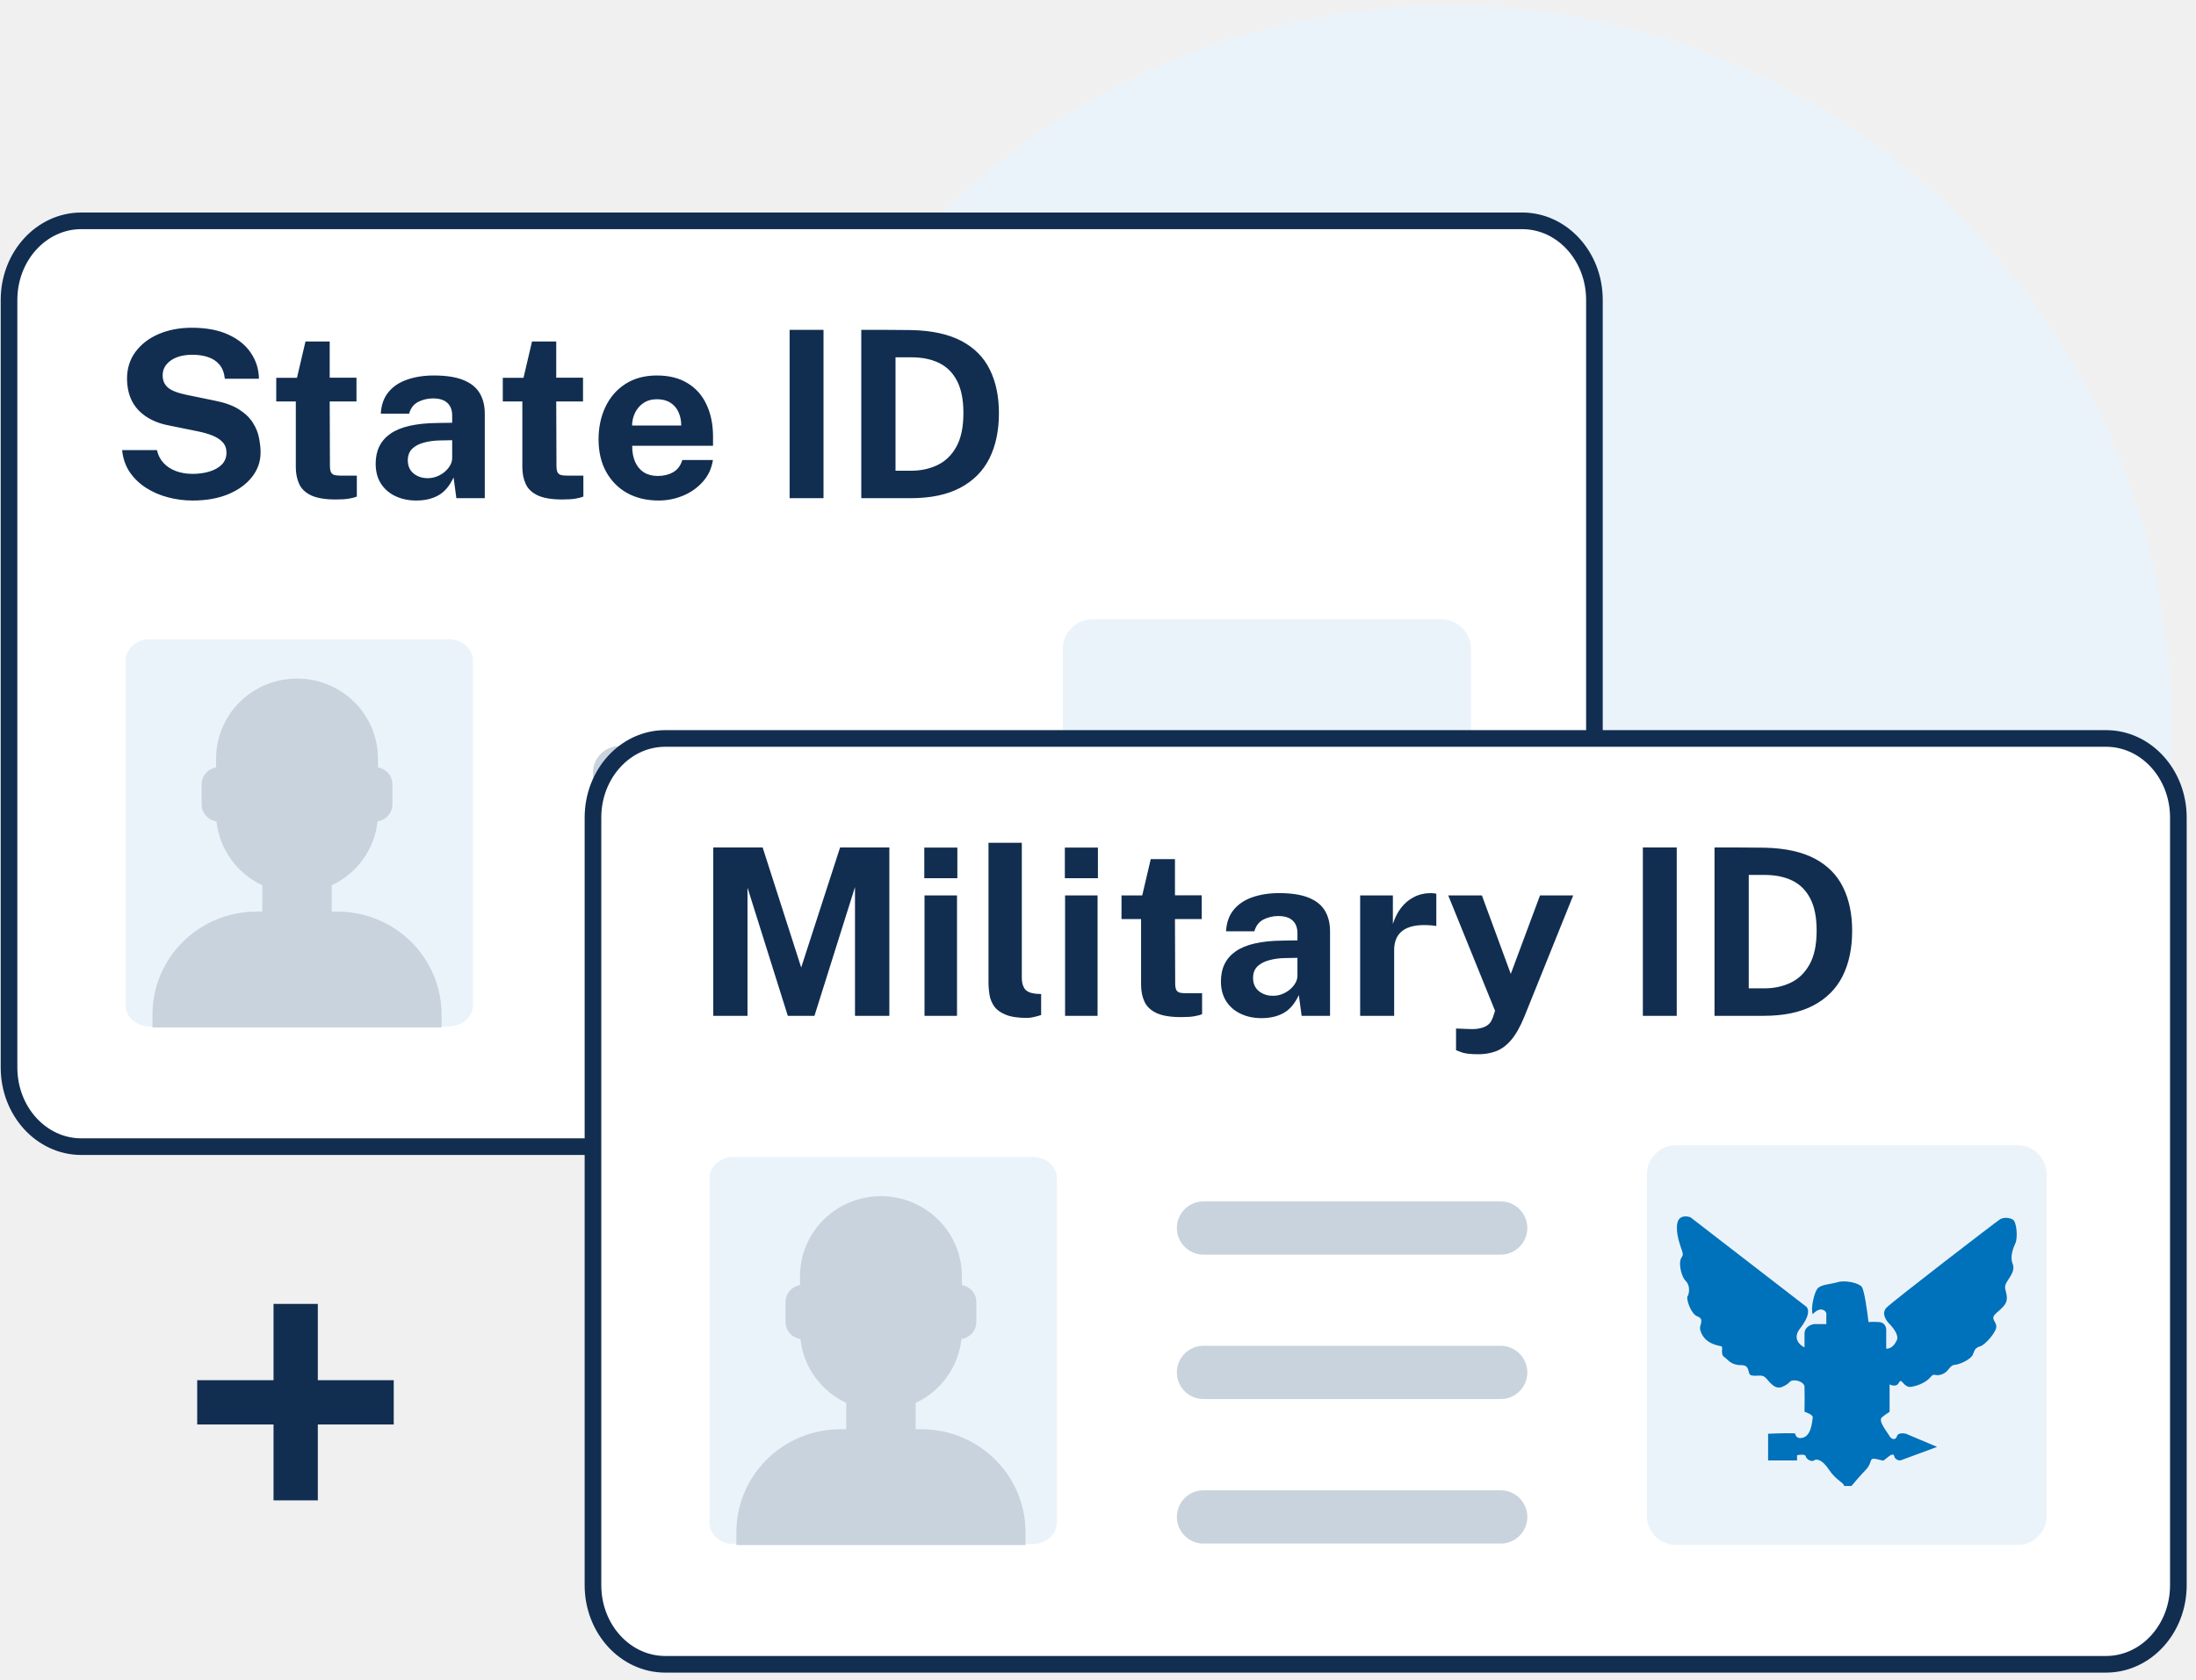
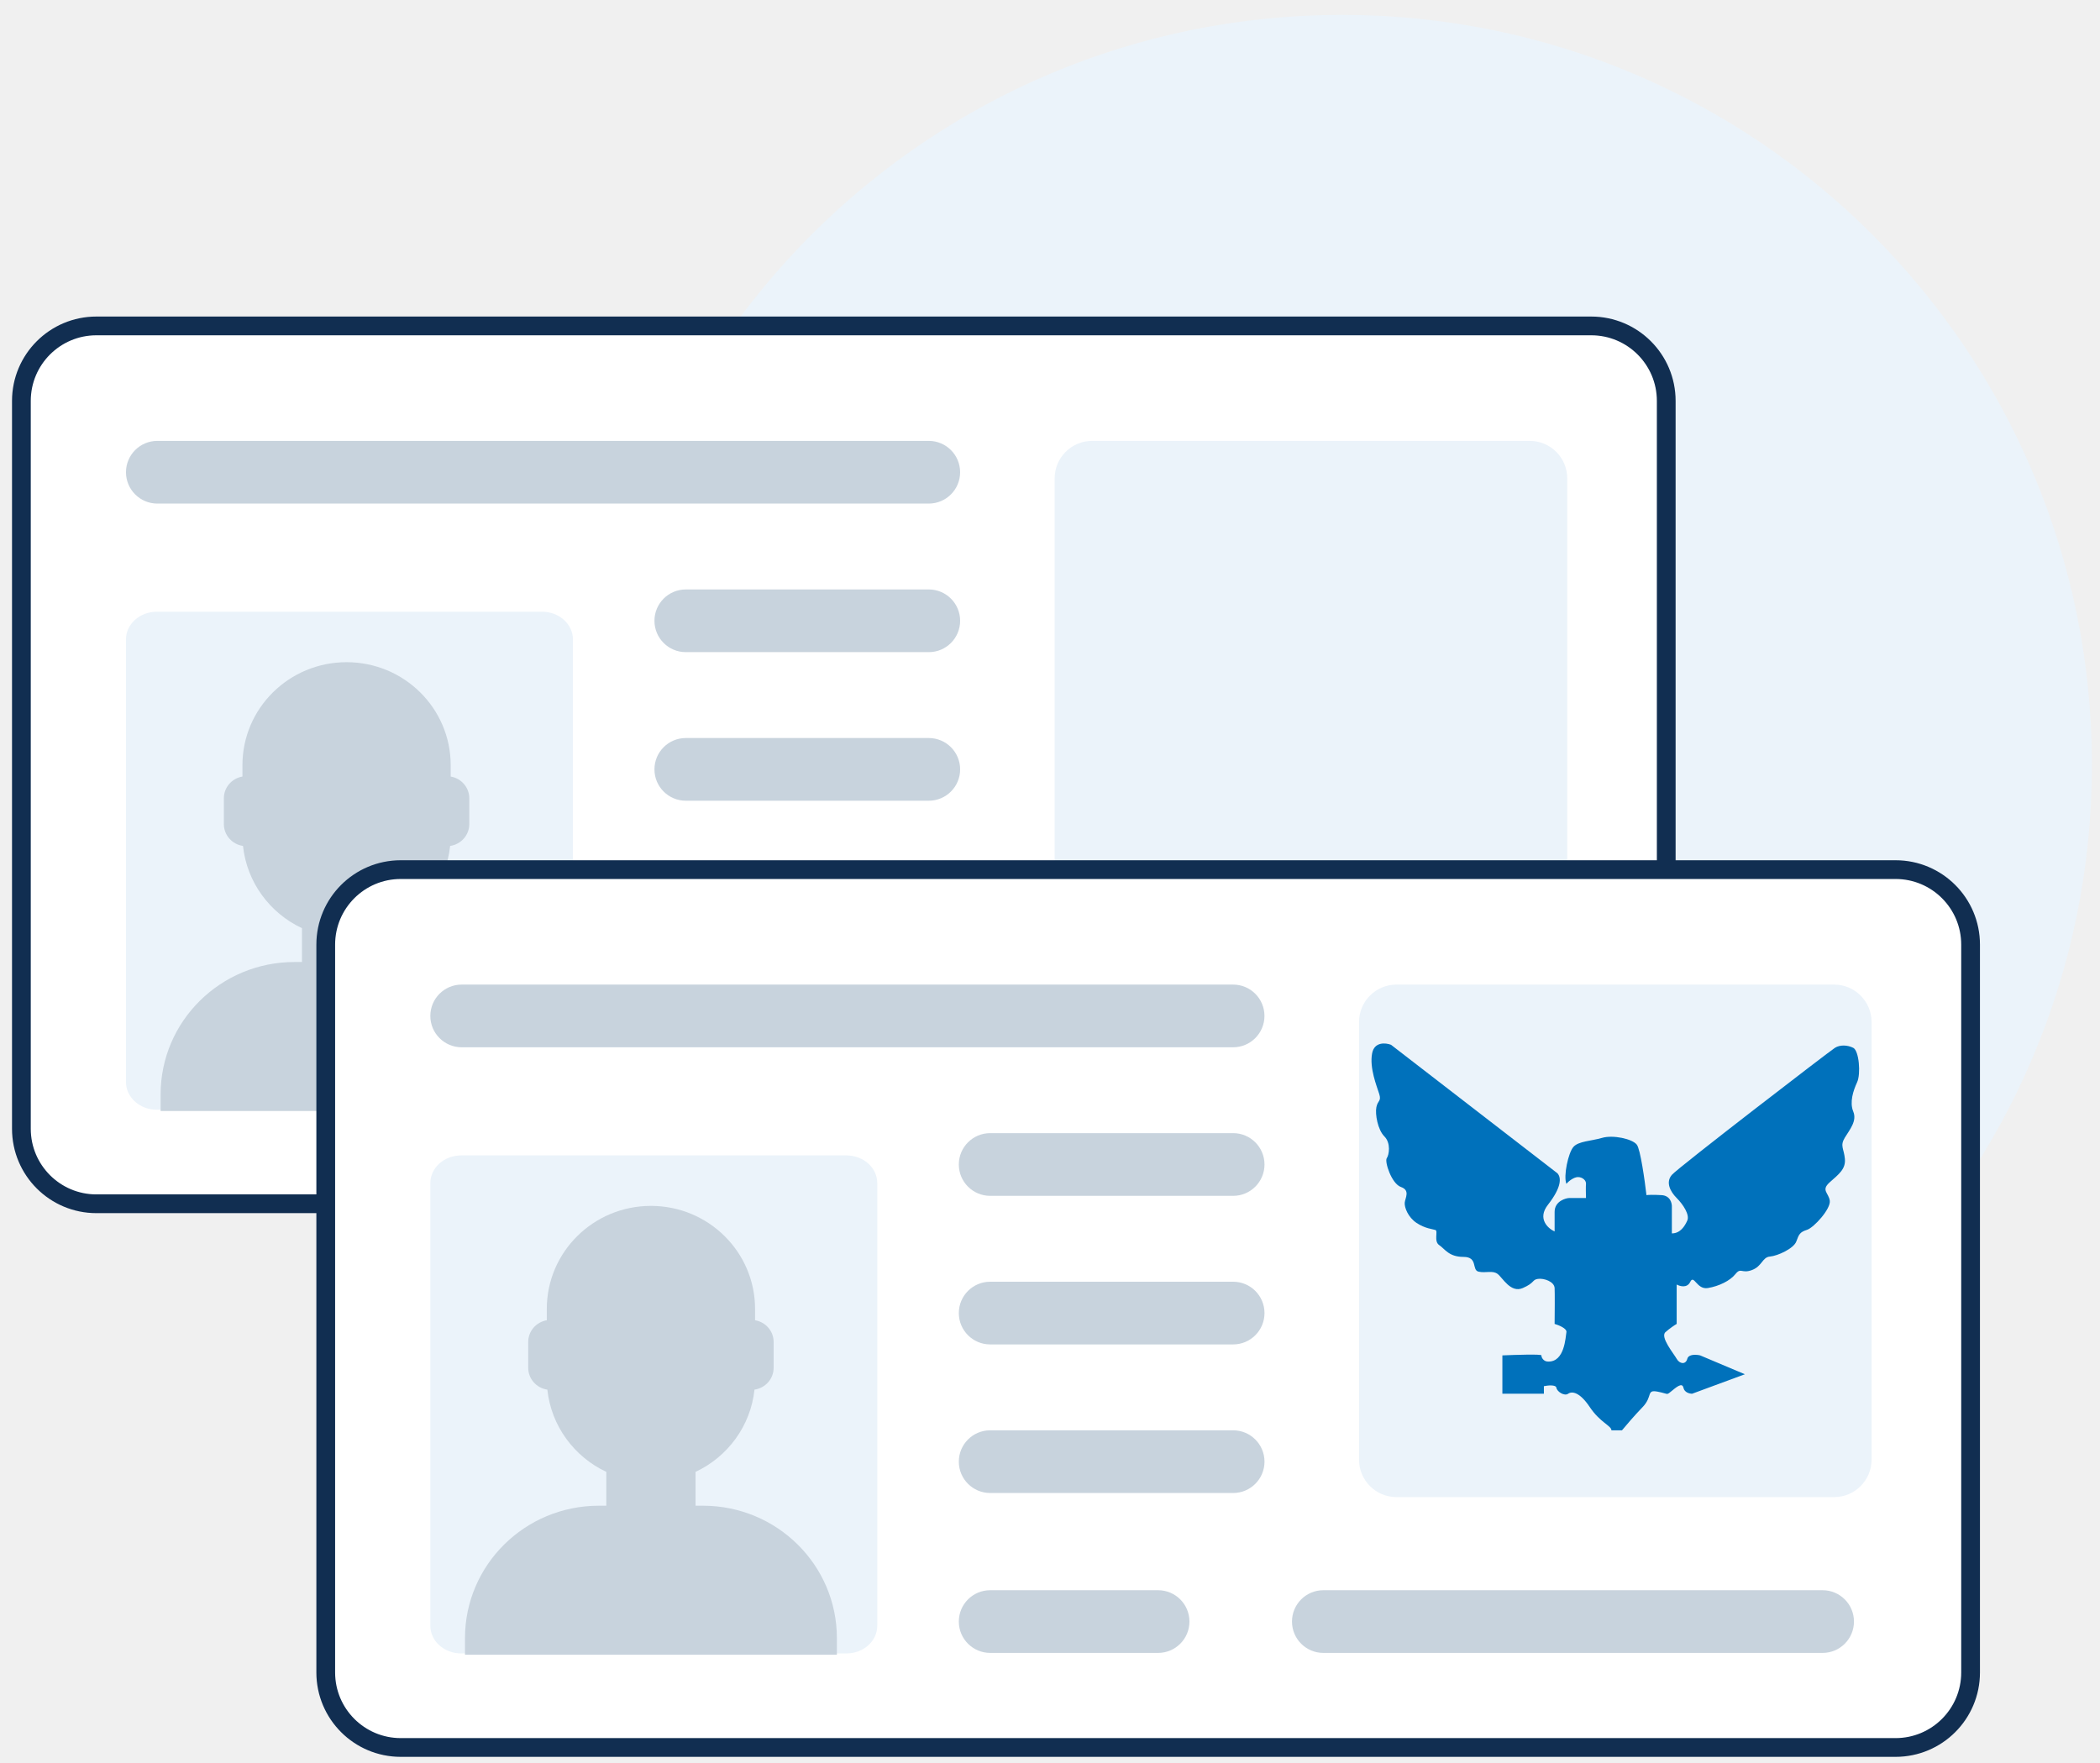
- <svg xmlns="http://www.w3.org/2000/svg" width="132" height="101" viewBox="0 0 132 101" fill="none">
-   <circle cx="87.09" cy="43.777" r="43.453" fill="#EBF3FA" />
-   <path fill-rule="evenodd" clip-rule="evenodd" d="M91.495 68.94H4.888C2.489 68.94 0.543 66.811 0.543 64.185V18.032C0.543 15.406 2.489 13.277 4.888 13.277H91.495C93.895 13.277 95.84 15.406 95.84 18.032V64.185C95.84 66.811 93.895 68.94 91.495 68.94" fill="white" />
-   <path fill-rule="evenodd" clip-rule="evenodd" d="M91.495 68.94H4.888C2.489 68.94 0.543 66.811 0.543 64.185V18.032C0.543 15.406 2.489 13.277 4.888 13.277H91.495C93.895 13.277 95.84 15.406 95.84 18.032V64.185C95.84 66.811 93.895 68.94 91.495 68.94Z" stroke="#112E51" />
-   <path d="M63.883 39.026C63.883 38.034 64.686 37.23 65.678 37.23H86.625C87.617 37.23 88.42 38.034 88.42 39.026V59.973C88.42 60.964 87.617 61.768 86.625 61.768H65.678C64.686 61.768 63.883 60.964 63.883 59.973V39.026Z" fill="#EBF3FA" />
-   <path fill-rule="evenodd" clip-rule="evenodd" d="M26.988 61.712H8.983C8.188 61.712 7.543 61.133 7.543 60.419V39.73C7.543 39.017 8.188 38.438 8.983 38.438H26.988C27.784 38.438 28.429 39.017 28.429 39.73V60.419C28.429 61.133 27.784 61.712 26.988 61.712Z" fill="#EBF3FA" />
-   <mask id="mask0_276_11160" style="mask-type:luminance" maskUnits="userSpaceOnUse" x="9" y="40" width="18" height="22">
-     <path fill-rule="evenodd" clip-rule="evenodd" d="M12.988 45.611V46.142C12.495 46.223 12.119 46.647 12.119 47.158V47.158V48.362C12.119 48.883 12.508 49.312 13.014 49.383V49.383C13.194 51.086 14.27 52.525 15.768 53.228V53.228V54.808H15.421C11.965 54.808 9.164 57.58 9.164 60.999V60.999V61.771H26.543V60.999C26.543 57.58 23.742 54.808 20.287 54.808V54.808H19.939V53.228C21.437 52.525 22.514 51.086 22.693 49.383V49.383C23.199 49.312 23.588 48.883 23.588 48.362V48.362V47.158C23.588 46.647 23.213 46.223 22.72 46.142V46.142V45.611C22.72 42.952 20.541 40.797 17.854 40.797V40.797C15.166 40.797 12.988 42.952 12.988 45.611V45.611Z" fill="white" />
+ <svg xmlns="http://www.w3.org/2000/svg" width="112" height="94" viewBox="0 0 112 94" fill="none">
+   <circle cx="71.57" cy="40.795" r="40" fill="#EBF3FA" />
+   <path fill-rule="evenodd" clip-rule="evenodd" d="M84.866 64.207H5.141C2.932 64.207 1.141 62.416 1.141 60.207V21.384C1.141 19.175 2.932 17.384 5.141 17.384H84.866C87.075 17.384 88.866 19.175 88.866 21.384V60.207C88.866 62.416 87.075 64.207 84.866 64.207Z" fill="white" />
+   <path fill-rule="evenodd" clip-rule="evenodd" d="M84.866 64.207H5.141C2.932 64.207 1.141 62.416 1.141 60.207V21.384C1.141 19.175 2.932 17.384 5.141 17.384H84.866C87.075 17.384 88.866 19.175 88.866 21.384V60.207C88.866 62.416 87.075 64.207 84.866 64.207Z" stroke="#112E51" />
+   <path fill-rule="evenodd" clip-rule="evenodd" d="M28.912 59.191H8.363C7.455 59.191 6.719 58.53 6.719 57.715V34.104C6.719 33.289 7.455 32.628 8.363 32.628H28.912C29.819 32.628 30.556 33.289 30.556 34.104V57.715C30.556 58.53 29.819 59.191 28.912 59.191Z" fill="#EBF3FA" />
+   <mask id="mask0_628_24359" style="mask-type:luminance" maskUnits="userSpaceOnUse" x="8" y="35" width="21" height="25">
+     <path fill-rule="evenodd" clip-rule="evenodd" d="M12.93 40.814V41.42C12.368 41.513 11.939 41.997 11.939 42.581V43.954C11.939 44.548 12.383 45.038 12.96 45.12C13.165 47.063 14.394 48.705 16.104 49.507V51.312H15.707C11.763 51.312 8.566 54.474 8.566 58.376V59.258H28.401V58.376C28.401 54.474 25.204 51.312 21.261 51.312H20.864V49.507C22.573 48.705 23.802 47.063 24.007 45.12C24.585 45.038 25.029 44.548 25.029 43.954V42.581C25.029 41.997 24.6 41.513 24.037 41.42V40.814C24.037 37.78 21.551 35.32 18.484 35.32C15.417 35.32 12.93 37.78 12.93 40.814Z" fill="white" />
  </mask>
-   <g mask="url(#mask0_276_11160)">
-     <path fill-rule="evenodd" clip-rule="evenodd" d="M2.781 65.372H32.924V37.195H2.781V65.372Z" fill="#C8D3DD" />
+   <g mask="url(#mask0_628_24359)">
+     <path fill-rule="evenodd" clip-rule="evenodd" d="M1.281 63.369H35.683V31.211H1.281V63.369Z" fill="#C8D3DD" />
  </g>
-   <rect x="35.643" y="44.855" width="21.063" height="3.201" rx="1.6" fill="#C8D3DD" />
-   <rect x="35.643" y="51.633" width="15.892" height="3.201" rx="1.6" fill="#C8D3DD" />
-   <rect x="35.643" y="58.414" width="15.892" height="3.201" rx="1.6" fill="#C8D3DD" />
-   <path d="M11.576 30.093C11.076 30.093 10.586 30.03 10.106 29.904C9.625 29.778 9.186 29.589 8.79 29.337C8.393 29.085 8.064 28.77 7.803 28.392C7.546 28.014 7.392 27.571 7.341 27.062H9.434C9.504 27.37 9.637 27.629 9.833 27.839C10.029 28.049 10.276 28.21 10.575 28.322C10.873 28.434 11.205 28.49 11.569 28.49C11.942 28.49 12.283 28.444 12.591 28.35C12.899 28.257 13.146 28.117 13.333 27.93C13.519 27.739 13.613 27.501 13.613 27.216C13.613 26.959 13.536 26.75 13.382 26.586C13.232 26.423 13.029 26.29 12.773 26.187C12.516 26.084 12.224 26 11.898 25.935L10.148 25.578C9.382 25.433 8.776 25.13 8.328 24.668C7.88 24.201 7.649 23.581 7.635 22.806C7.63 22.172 7.798 21.623 8.139 21.161C8.484 20.695 8.951 20.335 9.539 20.083C10.131 19.831 10.794 19.705 11.527 19.705C12.399 19.705 13.132 19.843 13.725 20.118C14.322 20.389 14.775 20.758 15.083 21.224C15.395 21.686 15.556 22.202 15.566 22.771H13.515C13.477 22.416 13.37 22.134 13.193 21.924C13.015 21.714 12.787 21.562 12.507 21.469C12.231 21.376 11.916 21.329 11.562 21.329C11.291 21.329 11.044 21.36 10.82 21.42C10.6 21.481 10.414 21.567 10.26 21.679C10.106 21.787 9.987 21.915 9.903 22.064C9.819 22.213 9.777 22.381 9.777 22.568C9.777 22.862 9.875 23.1 10.071 23.282C10.267 23.464 10.633 23.613 11.17 23.73L12.906 24.087C13.526 24.209 14.019 24.388 14.383 24.626C14.751 24.864 15.027 25.133 15.209 25.431C15.395 25.73 15.517 26.035 15.573 26.348C15.633 26.656 15.664 26.941 15.664 27.202C15.664 27.748 15.491 28.241 15.146 28.679C14.805 29.113 14.329 29.459 13.718 29.715C13.106 29.967 12.392 30.093 11.576 30.093ZM21.428 24.136H19.818L19.832 27.993C19.832 28.171 19.853 28.303 19.895 28.392C19.941 28.476 20.011 28.532 20.105 28.56C20.203 28.584 20.326 28.595 20.476 28.595H21.449V29.855C21.355 29.897 21.208 29.937 21.008 29.974C20.812 30.012 20.536 30.03 20.182 30.03C19.547 30.03 19.055 29.948 18.705 29.785C18.359 29.622 18.119 29.393 17.984 29.099C17.848 28.805 17.781 28.465 17.781 28.077V24.136H16.605V22.715H17.851L18.362 20.531H19.818V22.708H21.428V24.136ZM25.024 30.093C24.562 30.093 24.146 30.007 23.778 29.834C23.409 29.662 23.117 29.412 22.903 29.085C22.688 28.754 22.581 28.352 22.581 27.881C22.581 27.088 22.877 26.486 23.47 26.075C24.062 25.66 24.998 25.445 26.277 25.431L27.18 25.417V24.983C27.18 24.652 27.082 24.398 26.886 24.22C26.695 24.038 26.396 23.95 25.99 23.954C25.691 23.959 25.407 24.029 25.136 24.164C24.87 24.299 24.688 24.535 24.59 24.871H22.889C22.917 24.349 23.069 23.919 23.344 23.583C23.619 23.242 23.992 22.991 24.464 22.827C24.94 22.659 25.479 22.575 26.081 22.575C26.823 22.575 27.418 22.669 27.866 22.855C28.314 23.037 28.638 23.301 28.839 23.646C29.04 23.987 29.14 24.393 29.14 24.864V29.953H27.432L27.264 28.707C27.017 29.23 26.706 29.591 26.333 29.792C25.964 29.993 25.528 30.093 25.024 30.093ZM25.71 28.749C25.896 28.749 26.076 28.716 26.249 28.651C26.426 28.581 26.582 28.49 26.718 28.378C26.858 28.262 26.97 28.131 27.054 27.986C27.138 27.841 27.18 27.692 27.18 27.538V26.467L26.445 26.481C26.104 26.486 25.787 26.528 25.493 26.607C25.199 26.682 24.961 26.805 24.779 26.978C24.602 27.151 24.513 27.384 24.513 27.678C24.513 28.014 24.63 28.278 24.863 28.469C25.096 28.656 25.378 28.749 25.71 28.749ZM35.045 24.136H33.435L33.449 27.993C33.449 28.171 33.47 28.303 33.512 28.392C33.558 28.476 33.628 28.532 33.722 28.56C33.82 28.584 33.943 28.595 34.093 28.595H35.066V29.855C34.972 29.897 34.825 29.937 34.625 29.974C34.429 30.012 34.153 30.03 33.799 30.03C33.164 30.03 32.672 29.948 32.322 29.785C31.976 29.622 31.736 29.393 31.601 29.099C31.465 28.805 31.398 28.465 31.398 28.077V24.136H30.222V22.715H31.468L31.979 20.531H33.435V22.708H35.045V24.136ZM38.002 26.803C37.998 27.172 38.056 27.494 38.177 27.769C38.299 28.04 38.474 28.25 38.702 28.399C38.936 28.544 39.216 28.616 39.542 28.616C39.892 28.616 40.198 28.541 40.459 28.392C40.725 28.243 40.91 27.998 41.012 27.657H42.853C42.774 28.171 42.569 28.609 42.237 28.973C41.911 29.337 41.514 29.615 41.047 29.806C40.581 29.997 40.095 30.093 39.591 30.093C38.877 30.093 38.247 29.944 37.701 29.645C37.16 29.342 36.738 28.915 36.434 28.364C36.131 27.814 35.979 27.165 35.979 26.418C35.979 25.695 36.117 25.044 36.392 24.465C36.668 23.882 37.067 23.422 37.589 23.086C38.117 22.745 38.749 22.575 39.486 22.575C40.224 22.575 40.842 22.732 41.341 23.044C41.845 23.352 42.223 23.784 42.475 24.339C42.732 24.89 42.86 25.527 42.86 26.25V26.803H38.002ZM37.995 25.585H40.949C40.949 25.296 40.896 25.03 40.788 24.787C40.681 24.544 40.518 24.353 40.298 24.213C40.084 24.073 39.813 24.003 39.486 24.003C39.169 24.003 38.898 24.08 38.674 24.234C38.455 24.384 38.287 24.579 38.17 24.822C38.054 25.065 37.995 25.319 37.995 25.585ZM47.464 19.831H49.501V29.953H47.464V19.831ZM51.771 19.831C51.822 19.831 51.964 19.831 52.198 19.831C52.436 19.831 52.713 19.831 53.031 19.831C53.353 19.831 53.672 19.834 53.99 19.838C54.312 19.838 54.58 19.84 54.795 19.845C56.022 19.873 57.023 20.093 57.798 20.503C58.572 20.914 59.139 21.488 59.499 22.225C59.863 22.962 60.045 23.835 60.045 24.843C60.045 25.893 59.853 26.801 59.471 27.566C59.088 28.327 58.502 28.915 57.714 29.33C56.93 29.745 55.933 29.953 54.725 29.953H51.771V19.831ZM53.829 21.483V28.301H54.767C55.345 28.301 55.87 28.189 56.342 27.965C56.818 27.741 57.198 27.375 57.483 26.866C57.767 26.358 57.91 25.678 57.91 24.829C57.91 24.041 57.784 23.401 57.532 22.911C57.28 22.416 56.92 22.055 56.454 21.826C55.987 21.598 55.434 21.483 54.795 21.483H53.829Z" fill="#112E51" />
-   <path fill-rule="evenodd" clip-rule="evenodd" d="M126.595 100.062H39.988C37.588 100.062 35.643 97.932 35.643 95.306V49.154C35.643 46.528 37.588 44.398 39.988 44.398H126.595C128.994 44.398 130.94 46.528 130.94 49.154V95.306C130.94 97.932 128.994 100.062 126.595 100.062" fill="white" />
-   <path fill-rule="evenodd" clip-rule="evenodd" d="M126.595 100.062H39.988C37.588 100.062 35.643 97.932 35.643 95.306V49.154C35.643 46.528 37.588 44.398 39.988 44.398H126.595C128.994 44.398 130.94 46.528 130.94 49.154V95.306C130.94 97.932 128.994 100.062 126.595 100.062Z" stroke="#112E51" />
-   <path fill-rule="evenodd" clip-rule="evenodd" d="M62.088 92.833H44.083C43.288 92.833 42.643 92.254 42.643 91.54V70.852C42.643 70.138 43.288 69.559 44.083 69.559H62.088C62.883 69.559 63.529 70.138 63.529 70.852V91.54C63.529 92.254 62.883 92.833 62.088 92.833Z" fill="#EBF3FA" />
-   <mask id="mask1_276_11160" style="mask-type:luminance" maskUnits="userSpaceOnUse" x="44" y="71" width="18" height="22">
-     <path fill-rule="evenodd" clip-rule="evenodd" d="M48.087 76.732V77.263C47.595 77.344 47.219 77.768 47.219 78.279V78.279V79.483C47.219 80.004 47.608 80.433 48.113 80.504V80.504C48.293 82.207 49.37 83.646 50.868 84.349V84.349V85.93H50.52C47.065 85.93 44.264 88.701 44.264 92.12V92.12V92.892H61.643V92.12C61.643 88.701 58.841 85.93 55.386 85.93V85.93H55.039V84.349C56.537 83.646 57.613 82.207 57.793 80.504V80.504C58.299 80.433 58.688 80.004 58.688 79.483V79.483V78.279C58.688 77.768 58.313 77.344 57.819 77.263V77.263V76.732C57.819 74.073 55.641 71.918 52.954 71.918V71.918C50.266 71.918 48.087 74.073 48.087 76.732V76.732Z" fill="white" />
+   <path d="M56.248 25.516C56.248 24.411 57.144 23.516 58.248 23.516H81.586C82.691 23.516 83.586 24.411 83.586 25.516V48.853C83.586 49.958 82.691 50.853 81.586 50.853H58.248C57.144 50.853 56.248 49.958 56.248 48.853V25.516Z" fill="#EBF3FA" />
+   <rect x="6.719" y="23.516" width="44.487" height="3.344" rx="1.672" fill="#C8D3DD" />
+   <rect x="34.904" y="31.44" width="16.303" height="3.344" rx="1.672" fill="#C8D3DD" />
+   <rect x="34.904" y="39.365" width="16.303" height="3.344" rx="1.672" fill="#C8D3DD" />
+   <rect x="34.904" y="47.29" width="16.303" height="3.344" rx="1.672" fill="#C8D3DD" />
+   <rect x="34.904" y="55.819" width="12.3" height="3.344" rx="1.672" fill="#C8D3DD" />
+   <rect x="52.674" y="55.819" width="29.972" height="3.344" rx="1.672" fill="#C8D3DD" />
+   <path fill-rule="evenodd" clip-rule="evenodd" d="M101.098 93.207H21.373C19.164 93.207 17.373 91.416 17.373 89.207V50.384C17.373 48.175 19.164 46.384 21.373 46.384H101.098C103.307 46.384 105.098 48.175 105.098 50.384V89.207C105.098 91.416 103.307 93.207 101.098 93.207Z" fill="white" />
+   <path fill-rule="evenodd" clip-rule="evenodd" d="M101.098 93.207H21.373C19.164 93.207 17.373 91.416 17.373 89.207V50.384C17.373 48.175 19.164 46.384 21.373 46.384H101.098C103.307 46.384 105.098 48.175 105.098 50.384V89.207C105.098 91.416 103.307 93.207 101.098 93.207Z" stroke="#112E51" />
+   <path fill-rule="evenodd" clip-rule="evenodd" d="M45.144 88.191H24.595C23.688 88.191 22.951 87.53 22.951 86.715V63.104C22.951 62.289 23.688 61.628 24.595 61.628H45.144C46.052 61.628 46.788 62.289 46.788 63.104V86.715C46.788 87.53 46.052 88.191 45.144 88.191Z" fill="#EBF3FA" />
+   <mask id="mask1_628_24359" style="mask-type:luminance" maskUnits="userSpaceOnUse" x="24" y="64" width="21" height="25">
+     <path fill-rule="evenodd" clip-rule="evenodd" d="M29.163 69.814V70.42C28.6 70.513 28.171 70.997 28.171 71.581V72.954C28.171 73.549 28.615 74.038 29.192 74.12C29.398 76.063 30.627 77.705 32.336 78.507V80.312H31.939C27.995 80.312 24.799 83.475 24.799 87.376V88.258H44.634V87.376C44.634 83.475 41.436 80.312 37.493 80.312H37.096V78.507C38.806 77.705 40.035 76.063 40.239 74.12C40.817 74.038 41.261 73.549 41.261 72.954V71.581C41.261 70.997 40.833 70.513 40.27 70.42V69.814C40.27 66.78 37.783 64.32 34.717 64.32C31.649 64.32 29.163 66.78 29.163 69.814Z" fill="white" />
  </mask>
-   <g mask="url(#mask1_276_11160)">
-     <path fill-rule="evenodd" clip-rule="evenodd" d="M37.881 96.493H68.024V68.316H37.881V96.493Z" fill="#C8D3DD" />
+   <g mask="url(#mask1_628_24359)">
+     <path fill-rule="evenodd" clip-rule="evenodd" d="M17.514 92.369H51.915V60.211H17.514V92.369Z" fill="#C8D3DD" />
  </g>
-   <path d="M98.992 70.61C98.992 69.639 99.779 68.852 100.751 68.852H121.27C122.241 68.852 123.029 69.639 123.029 70.61V91.13C123.029 92.101 122.241 92.888 121.27 92.888H100.751C99.779 92.888 98.992 92.101 98.992 91.13V70.61Z" fill="#EBF3FA" />
-   <path d="M101.615 73.188L108.587 78.571C108.75 78.752 108.767 79.151 108.188 79.89C107.731 80.474 108.191 80.884 108.468 81.009V80.187C108.468 79.723 108.962 79.607 109.082 79.607H109.782C109.778 79.454 109.772 79.12 109.782 79.014C109.796 78.883 109.649 78.73 109.446 78.73C109.281 78.73 109.06 78.892 108.962 79.014C108.829 78.691 109.041 77.708 109.257 77.465C109.472 77.222 109.998 77.222 110.456 77.088C110.914 76.953 111.723 77.128 111.911 77.371C112.062 77.565 112.244 78.862 112.315 79.486C112.374 79.477 112.582 79.465 112.949 79.486C113.315 79.508 113.389 79.827 113.38 79.985V81.089C113.73 81.089 113.919 80.793 114.027 80.55C114.134 80.308 113.851 79.877 113.582 79.607C113.312 79.338 113.11 78.947 113.38 78.637C113.649 78.327 119.995 73.45 120.211 73.315C120.427 73.18 120.736 73.194 120.979 73.315C121.222 73.436 121.302 74.406 121.141 74.757C120.979 75.107 120.817 75.592 120.979 75.983C121.141 76.374 120.844 76.724 120.629 77.074C120.413 77.425 120.588 77.532 120.629 77.964C120.669 78.395 120.373 78.61 119.995 78.947C119.618 79.284 119.942 79.378 119.995 79.715C120.049 80.052 119.335 80.847 119.039 80.941C118.742 81.036 118.702 81.13 118.594 81.426C118.486 81.723 117.813 82.033 117.489 82.06C117.166 82.087 117.166 82.464 116.735 82.625C116.304 82.787 116.277 82.504 116.048 82.79C115.819 83.075 115.36 83.299 114.889 83.379C114.417 83.459 114.31 82.79 114.148 83.124C114.018 83.391 113.717 83.307 113.582 83.232V84.882C113.501 84.929 113.294 85.065 113.11 85.228C112.881 85.433 113.461 86.129 113.582 86.344C113.703 86.56 113.959 86.6 114.027 86.344C114.08 86.139 114.408 86.163 114.566 86.201L116.438 86.991L114.229 87.807C114.125 87.807 113.908 87.757 113.865 87.557C113.811 87.306 113.542 87.557 113.339 87.719C113.137 87.88 113.245 87.807 112.774 87.719C112.302 87.63 112.585 87.921 112.154 88.367C111.809 88.725 111.434 89.165 111.29 89.34H110.848C110.848 89.148 110.369 89.008 109.942 88.367C109.515 87.726 109.191 87.697 109.036 87.807C108.881 87.918 108.572 87.726 108.542 87.557C108.519 87.421 108.184 87.456 108.019 87.49V87.807H106.28V86.201C106.828 86.177 107.922 86.142 107.916 86.201C107.908 86.275 107.997 86.459 108.188 86.459C108.896 86.488 108.925 85.42 108.962 85.228C108.992 85.075 108.645 84.934 108.468 84.882C108.473 84.472 108.48 83.597 108.468 83.379C108.454 83.106 108.019 82.959 107.768 82.996C107.518 83.033 107.643 83.158 107.135 83.379C106.626 83.6 106.295 82.952 106.081 82.79C105.867 82.627 105.587 82.76 105.285 82.694C104.983 82.627 105.271 82.075 104.652 82.075C104.033 82.075 103.872 81.739 103.634 81.581C103.396 81.422 103.594 80.987 103.476 80.947C103.357 80.907 103.04 80.888 102.684 80.65C102.328 80.413 102.169 79.997 102.189 79.799C102.209 79.601 102.427 79.284 102.031 79.146C101.635 79.007 101.338 78.077 101.437 77.938C101.536 77.8 101.615 77.305 101.338 77.028C101.061 76.751 100.942 76.097 101.001 75.801C101.061 75.504 101.219 75.563 101.12 75.246C101.021 74.93 100.704 74.158 100.823 73.544C100.918 73.053 101.391 73.102 101.615 73.188Z" fill="#0071BB" />
-   <rect x="70.742" y="72.231" width="21.063" height="3.201" rx="1.6" fill="#C8D3DD" />
-   <rect x="70.742" y="80.914" width="21.064" height="3.201" rx="1.6" fill="#C8D3DD" />
-   <rect x="70.742" y="89.602" width="21.064" height="3.201" rx="1.6" fill="#C8D3DD" />
-   <path d="M42.874 61.074V50.952H45.842L48.159 58.169L50.497 50.952H53.458V61.074H51.393V53.332L48.957 61.074H47.354L44.932 53.367V61.074H42.874ZM57.525 53.836V61.074H55.572V53.836H57.525ZM57.546 50.959V52.8H55.558V50.959H57.546ZM61.728 61.2C61.196 61.2 60.774 61.137 60.461 61.011C60.148 60.885 59.917 60.72 59.768 60.514C59.619 60.304 59.523 60.073 59.481 59.821C59.439 59.565 59.418 59.306 59.418 59.044V50.672H61.42V58.792C61.42 59.058 61.476 59.275 61.588 59.443C61.705 59.607 61.922 59.707 62.239 59.744L62.582 59.765V61.025C62.442 61.072 62.3 61.112 62.155 61.144C62.01 61.182 61.868 61.2 61.728 61.2ZM65.974 53.836V61.074H64.021V53.836H65.974ZM65.995 50.959V52.8H64.007V50.959H65.995ZM72.236 55.257H70.626L70.64 59.114C70.64 59.292 70.661 59.425 70.703 59.513C70.75 59.597 70.82 59.653 70.913 59.681C71.011 59.705 71.135 59.716 71.284 59.716H72.257V60.976C72.164 61.018 72.017 61.058 71.816 61.095C71.62 61.133 71.345 61.151 70.99 61.151C70.356 61.151 69.863 61.07 69.513 60.906C69.168 60.743 68.927 60.514 68.792 60.22C68.657 59.926 68.589 59.586 68.589 59.198V55.257H67.413V53.836H68.659L69.17 51.652H70.626V53.829H72.236V55.257ZM75.832 61.214C75.37 61.214 74.955 61.128 74.586 60.955C74.218 60.783 73.926 60.533 73.711 60.206C73.497 59.875 73.389 59.474 73.389 59.002C73.389 58.209 73.686 57.607 74.278 57.196C74.871 56.781 75.807 56.566 77.085 56.552L77.988 56.538V56.104C77.988 55.773 77.89 55.519 77.694 55.341C77.503 55.159 77.204 55.071 76.798 55.075C76.5 55.08 76.215 55.15 75.944 55.285C75.678 55.421 75.496 55.656 75.398 55.992H73.697C73.725 55.47 73.877 55.04 74.152 54.704C74.428 54.364 74.801 54.112 75.272 53.948C75.748 53.78 76.287 53.696 76.889 53.696C77.631 53.696 78.226 53.79 78.674 53.976C79.122 54.158 79.447 54.422 79.647 54.767C79.848 55.108 79.948 55.514 79.948 55.985V61.074H78.24L78.072 59.828C77.825 60.351 77.515 60.713 77.141 60.913C76.773 61.114 76.336 61.214 75.832 61.214ZM76.518 59.87C76.705 59.87 76.885 59.838 77.057 59.772C77.235 59.702 77.391 59.611 77.526 59.499C77.666 59.383 77.778 59.252 77.862 59.107C77.946 58.963 77.988 58.813 77.988 58.659V57.588L77.253 57.602C76.913 57.607 76.595 57.649 76.301 57.728C76.007 57.803 75.769 57.927 75.587 58.099C75.41 58.272 75.321 58.505 75.321 58.799C75.321 59.135 75.438 59.399 75.671 59.59C75.905 59.777 76.187 59.87 76.518 59.87ZM81.758 61.074V53.836H83.725V55.551C83.841 55.183 84.005 54.861 84.215 54.585C84.43 54.305 84.689 54.088 84.992 53.934C85.295 53.776 85.638 53.696 86.021 53.696C86.086 53.696 86.147 53.701 86.203 53.71C86.263 53.715 86.308 53.724 86.336 53.738V55.684C86.294 55.666 86.243 55.654 86.182 55.649C86.126 55.645 86.075 55.64 86.028 55.635C85.626 55.603 85.284 55.614 84.999 55.67C84.714 55.726 84.483 55.822 84.306 55.957C84.129 56.093 84 56.258 83.921 56.454C83.841 56.65 83.802 56.87 83.802 57.112V61.074H81.758ZM88.873 63.384C88.378 63.384 88.028 63.342 87.823 63.258C87.622 63.179 87.522 63.139 87.522 63.139V61.837L88.236 61.865C88.549 61.884 88.801 61.868 88.992 61.816C89.183 61.77 89.328 61.707 89.426 61.627C89.529 61.548 89.601 61.464 89.643 61.375C89.685 61.291 89.715 61.224 89.734 61.172L89.867 60.773L87.053 53.836H89.076L90.812 58.554L92.569 53.836H94.564L91.631 61.116C91.379 61.732 91.113 62.204 90.833 62.53C90.553 62.857 90.25 63.081 89.923 63.202C89.601 63.324 89.251 63.384 88.873 63.384ZM98.751 50.952H100.788V61.074H98.751V50.952ZM103.058 50.952C103.109 50.952 103.251 50.952 103.485 50.952C103.723 50.952 104 50.952 104.318 50.952C104.64 50.952 104.959 50.955 105.277 50.959C105.599 50.959 105.867 50.962 106.082 50.966C107.309 50.994 108.31 51.214 109.085 51.624C109.859 52.035 110.426 52.609 110.786 53.346C111.15 54.084 111.332 54.956 111.332 55.964C111.332 57.014 111.14 57.922 110.758 58.687C110.375 59.448 109.789 60.036 109.001 60.451C108.217 60.867 107.22 61.074 106.012 61.074H103.058V50.952ZM105.116 52.604V59.422H106.054C106.632 59.422 107.157 59.31 107.629 59.086C108.105 58.862 108.485 58.496 108.77 57.987C109.054 57.479 109.197 56.8 109.197 55.95C109.197 55.162 109.071 54.522 108.819 54.032C108.567 53.538 108.207 53.176 107.741 52.947C107.274 52.719 106.721 52.604 106.082 52.604H105.116Z" fill="#112E51" />
-   <path d="M23.667 82.981V85.644H11.854V82.981H23.667ZM19.104 90.206H16.442V78.394H19.104V90.206Z" fill="#112E51" />
+   <path d="M72.481 54.516C72.481 53.411 73.376 52.516 74.481 52.516H97.818C98.923 52.516 99.818 53.411 99.818 54.516V77.853C99.818 78.958 98.923 79.853 97.818 79.853H74.481C73.376 79.853 72.481 78.958 72.481 77.853V54.516Z" fill="#EBF3FA" />
+   <rect x="22.951" y="52.516" width="44.487" height="3.344" rx="1.672" fill="#C8D3DD" />
+   <rect x="51.137" y="60.44" width="16.303" height="3.344" rx="1.672" fill="#C8D3DD" />
+   <rect x="51.137" y="68.365" width="16.303" height="3.344" rx="1.672" fill="#C8D3DD" />
+   <rect x="51.137" y="76.29" width="16.303" height="3.344" rx="1.672" fill="#C8D3DD" />
+   <rect x="51.137" y="84.819" width="12.3" height="3.344" rx="1.672" fill="#C8D3DD" />
+   <rect x="68.906" y="84.819" width="29.972" height="3.344" rx="1.672" fill="#C8D3DD" />
+   <path d="M74.188 55.727L83.064 62.581C83.272 62.811 83.293 63.319 82.557 64.26C81.975 65.004 82.56 65.525 82.913 65.684V64.638C82.913 64.047 83.542 63.9 83.694 63.9H84.586C84.58 63.704 84.572 63.279 84.586 63.145C84.603 62.978 84.416 62.783 84.157 62.783C83.948 62.783 83.667 62.99 83.542 63.145C83.372 62.733 83.642 61.481 83.917 61.173C84.191 60.864 84.86 60.864 85.444 60.692C86.027 60.521 87.056 60.744 87.296 61.053C87.488 61.3 87.719 62.951 87.811 63.746C87.885 63.734 88.15 63.718 88.617 63.746C89.084 63.773 89.177 64.18 89.166 64.38V65.787C89.612 65.787 89.852 65.409 89.989 65.101C90.126 64.792 89.766 64.243 89.423 63.9C89.08 63.557 88.823 63.059 89.166 62.665C89.509 62.27 97.588 56.061 97.863 55.889C98.137 55.718 98.532 55.735 98.84 55.889C99.149 56.044 99.252 57.279 99.046 57.725C98.84 58.171 98.635 58.788 98.84 59.286C99.046 59.783 98.669 60.229 98.394 60.675C98.12 61.121 98.343 61.258 98.394 61.807C98.446 62.356 98.069 62.631 97.588 63.059C97.108 63.488 97.52 63.608 97.588 64.037C97.657 64.466 96.748 65.478 96.37 65.598C95.993 65.718 95.942 65.838 95.804 66.216C95.667 66.593 94.809 66.988 94.398 67.022C93.986 67.056 93.986 67.537 93.437 67.742C92.888 67.948 92.854 67.588 92.562 67.951C92.271 68.315 91.687 68.6 91.087 68.702C90.487 68.803 90.35 67.951 90.144 68.377C89.979 68.718 89.595 68.61 89.423 68.514V70.615C89.32 70.675 89.056 70.848 88.823 71.056C88.531 71.317 89.269 72.202 89.423 72.477C89.578 72.751 89.903 72.803 89.989 72.477C90.058 72.216 90.475 72.246 90.675 72.294L93.06 73.3L90.247 74.339C90.115 74.339 89.838 74.276 89.783 74.02C89.715 73.701 89.372 74.02 89.114 74.226C88.857 74.432 88.994 74.339 88.394 74.226C87.794 74.113 88.154 74.484 87.605 75.052C87.166 75.507 86.689 76.067 86.506 76.29H85.943C85.943 76.047 85.333 75.868 84.789 75.052C84.245 74.236 83.832 74.199 83.635 74.339C83.439 74.48 83.044 74.236 83.007 74.02C82.977 73.848 82.55 73.892 82.341 73.936V74.339H80.127V72.294C80.825 72.263 82.217 72.219 82.21 72.294C82.2 72.388 82.313 72.623 82.557 72.623C83.457 72.66 83.495 71.3 83.542 71.056C83.579 70.861 83.138 70.681 82.913 70.615C82.919 70.093 82.928 68.979 82.913 68.702C82.894 68.355 82.341 68.167 82.022 68.214C81.703 68.261 81.863 68.42 81.215 68.702C80.568 68.983 80.146 68.158 79.874 67.951C79.602 67.745 79.245 67.914 78.861 67.829C78.476 67.745 78.842 67.041 78.054 67.041C77.266 67.041 77.061 66.614 76.758 66.412C76.456 66.21 76.708 65.656 76.557 65.606C76.406 65.555 76.002 65.53 75.549 65.228C75.095 64.925 74.894 64.396 74.919 64.144C74.944 63.892 75.221 63.489 74.717 63.312C74.213 63.136 73.835 61.952 73.961 61.775C74.087 61.599 74.188 60.969 73.835 60.616C73.482 60.263 73.331 59.432 73.407 59.054C73.482 58.676 73.684 58.751 73.558 58.348C73.432 57.945 73.029 56.962 73.18 56.181C73.301 55.556 73.902 55.618 74.188 55.727Z" fill="#0071BB" />
</svg>
